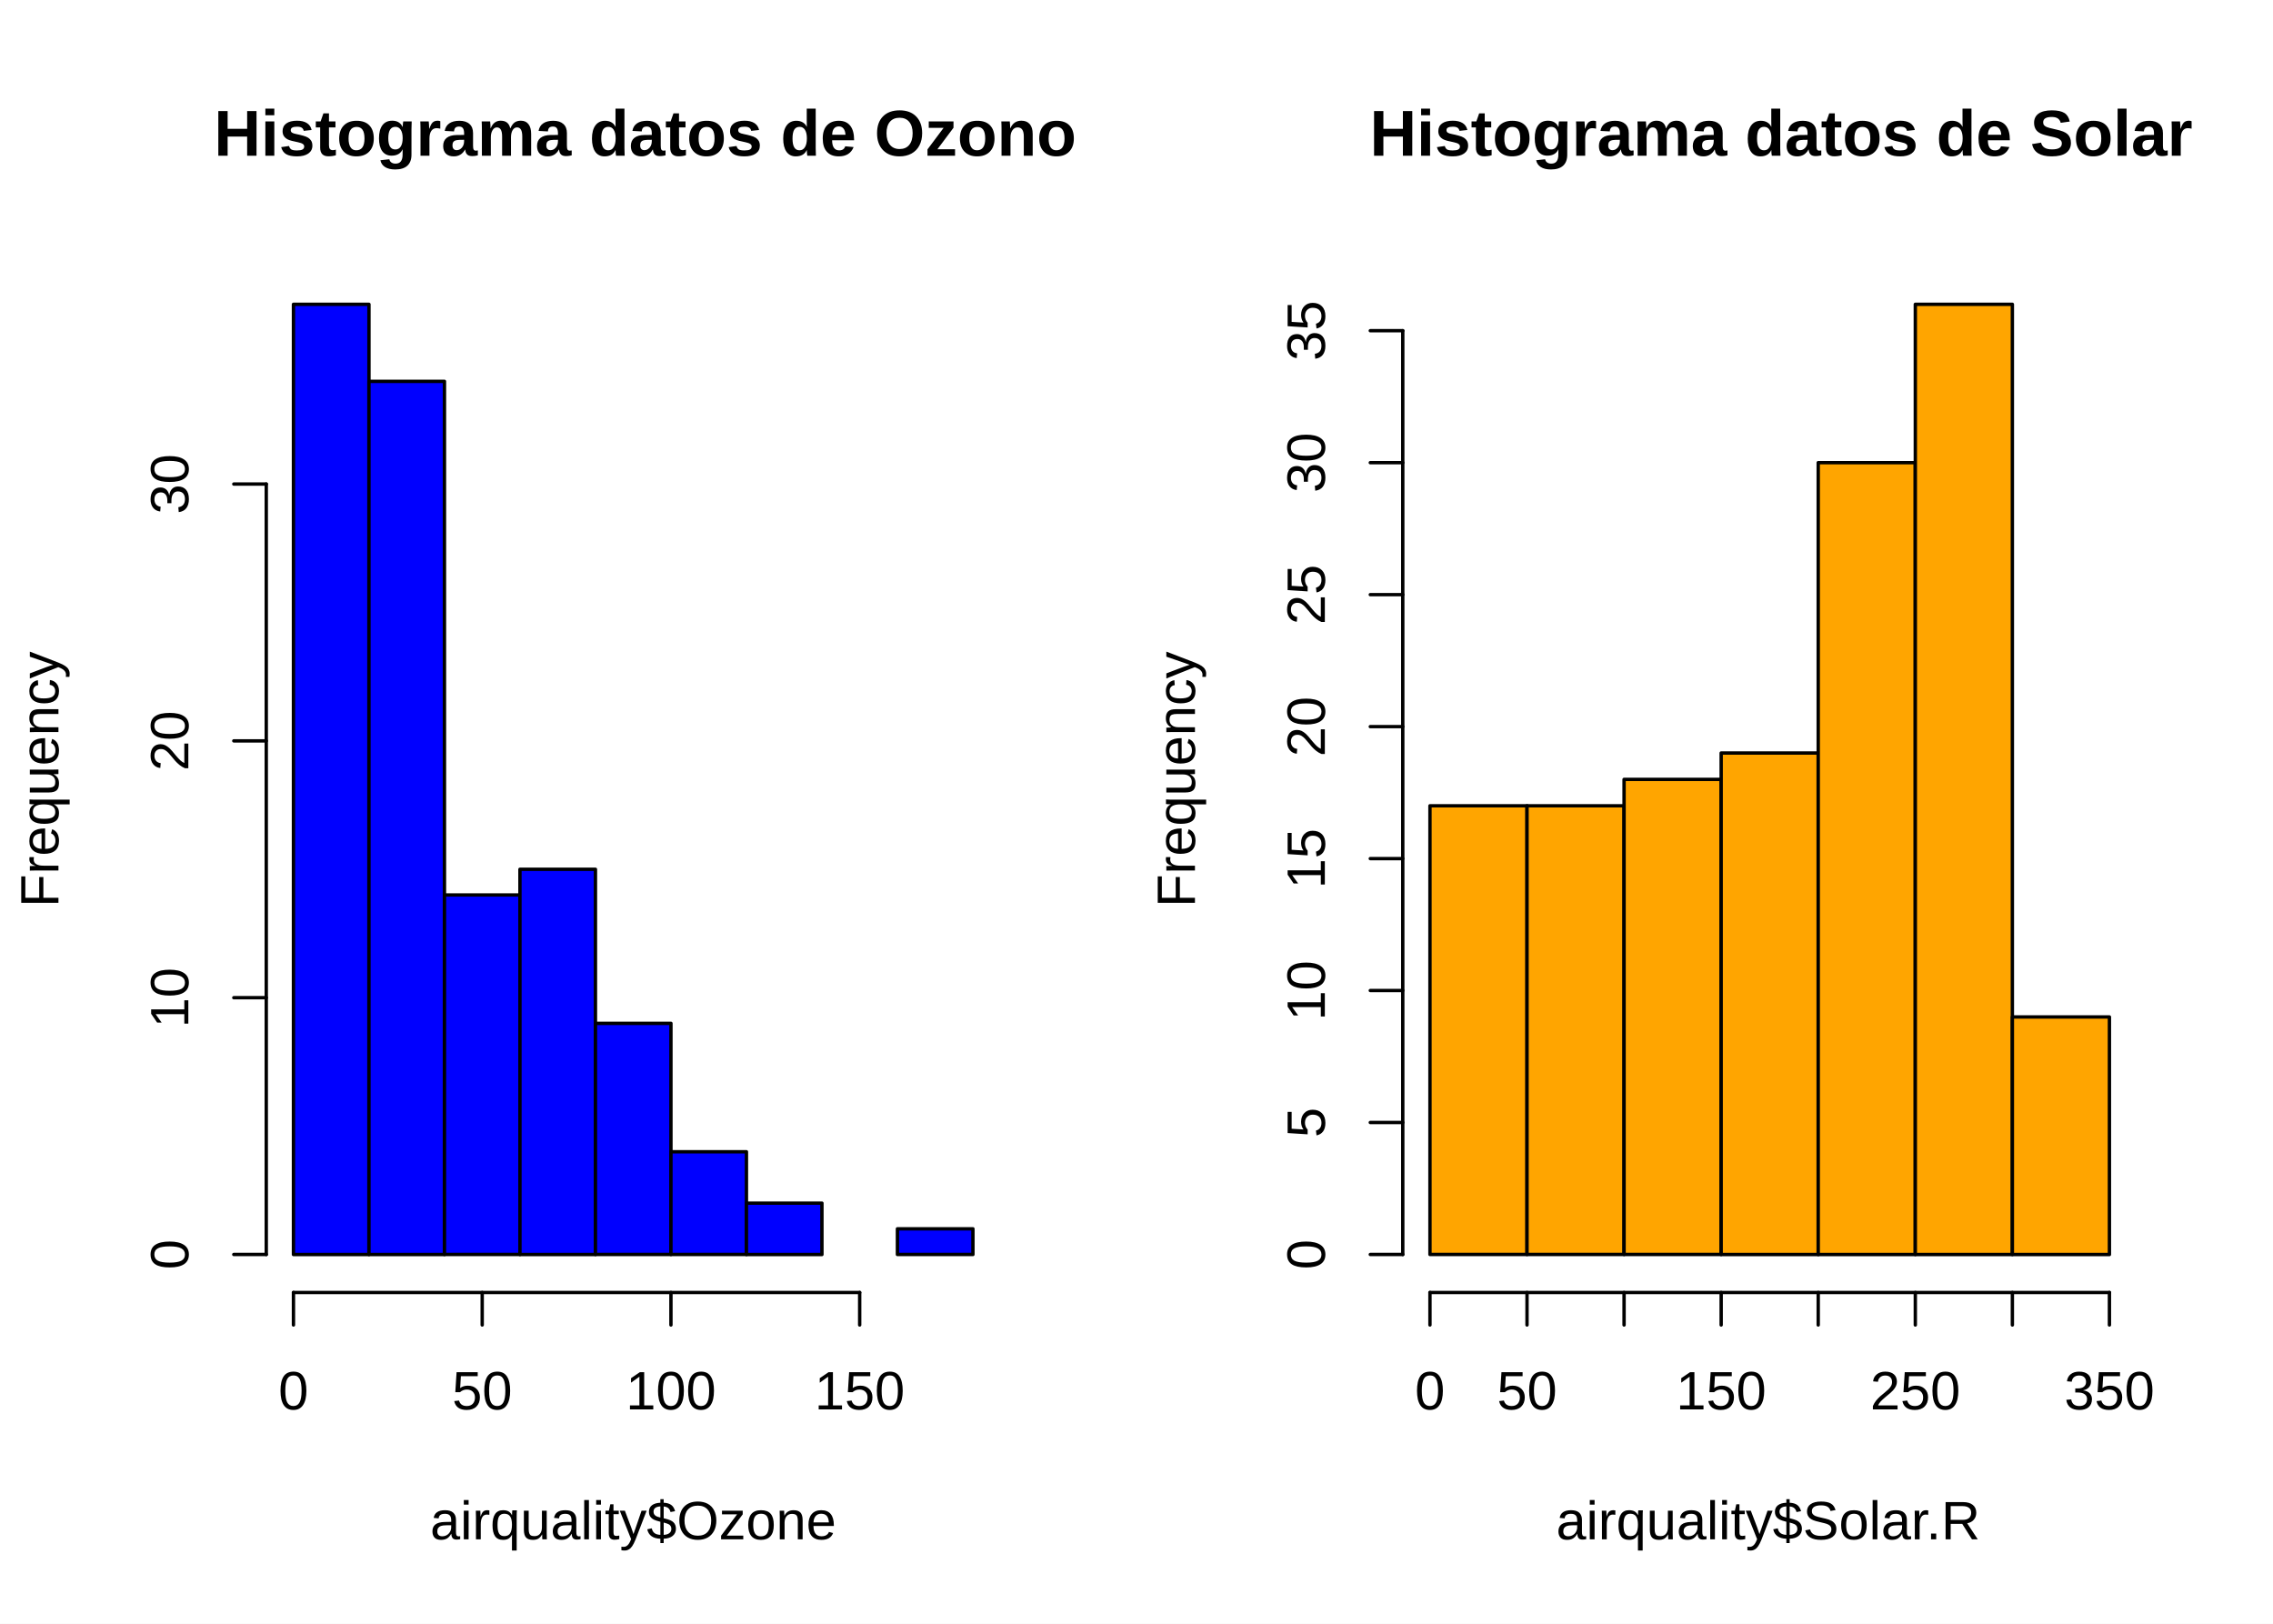
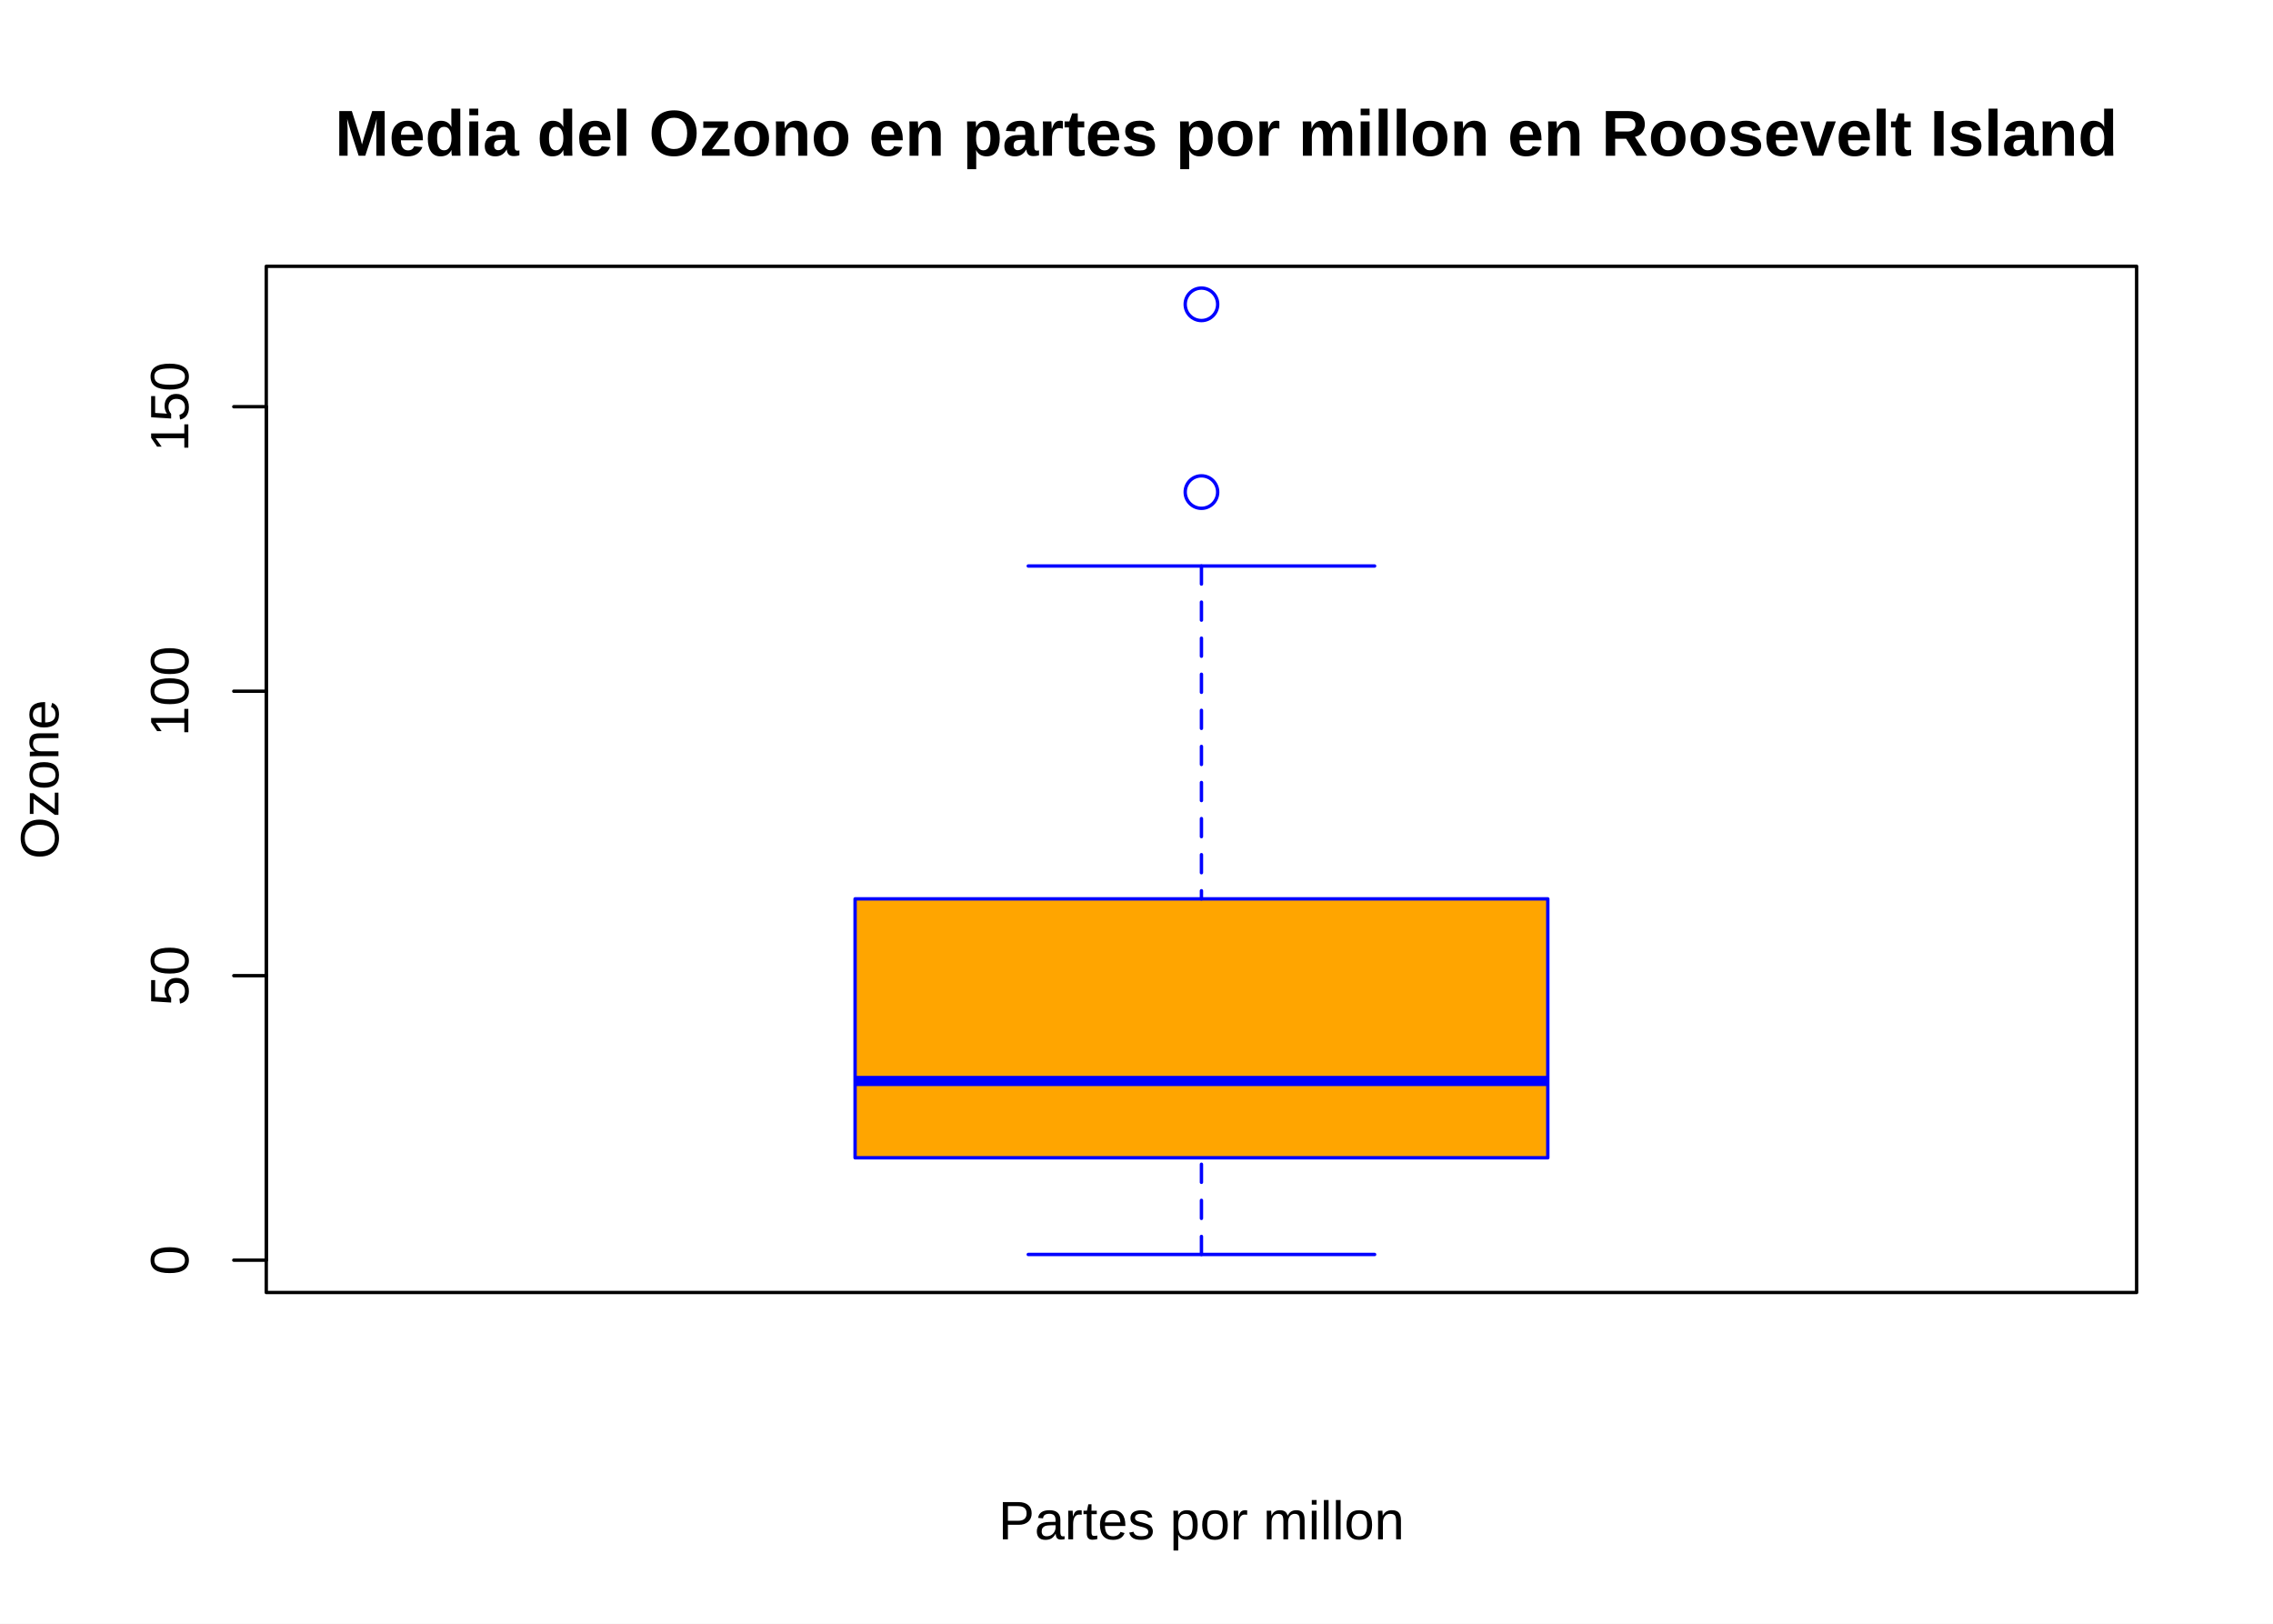
<svg xmlns="http://www.w3.org/2000/svg" viewBox="0 0 504.00 360.00">
  <defs>
    <style type="text/css">
    line, polyline, path, rect, circle {
      fill: none;
      stroke: #000000;
      stroke-linecap: round;
      stroke-linejoin: round;
      stroke-miterlimit: 10.00;
    }
  </style>
  </defs>
  <rect width="100%" height="100%" style="stroke: none; fill: #FFFFFF;" />
  <defs>
-     <clipPath id="cpMHwyNTJ8MzYwfDA=">
-       <rect x="0.00" y="0.00" width="252.00" height="360.00" />
+     <clipPath id="cpNTkuMDR8NDczLjc2fDI4Ni41Nnw1OS4wNA==">
+       <rect x="59.04" y="59.04" width="414.72" height="227.52" />
    </clipPath>
  </defs>
-   <g clip-path="url(#cpMHwyNTJ8MzYwfDA=)">
-     <text x="47.44" y="34.53" style="font-size: 14.40px; font-weight: bold; font-family: Arial;" textLength="185.91px" lengthAdjust="spacingAndGlyphs">Histograma datos de Ozono</text>
-   </g>
-   <g clip-path="url(#cpMHwyNTJ8MzYwfDA=)">
-     <text x="95.37" y="341.28" style="font-size: 12.00px; font-family: Arial;" textLength="90.05px" lengthAdjust="spacingAndGlyphs">airquality$Ozone</text>
-   </g>
-   <g clip-path="url(#cpMHwyNTJ8MzYwfDA=)">
-     <text transform="translate(12.96,201.15) rotate(-90)" style="font-size: 12.00px; font-family: Arial;" textLength="56.70px" lengthAdjust="spacingAndGlyphs">Frequency</text>
-   </g>
+   <polyline points="189.60,256.69 343.20,256.69 343.20,199.29 189.60,199.29 " style="stroke-width: 0.75; stroke: none; fill: #FFA500;" clip-path="url(#cpNTkuMDR8NDczLjc2fDI4Ni41Nnw1OS4wNA==)" />
+   <line x1="189.60" y1="239.66" x2="343.20" y2="239.66" style="stroke-width: 2.25; stroke: #0000FF; stroke-linecap: butt;" clip-path="url(#cpNTkuMDR8NDczLjc2fDI4Ni41Nnw1OS4wNA==)" />
+   <line x1="266.40" y1="278.13" x2="266.40" y2="256.69" style="stroke-width: 0.75; stroke: #0000FF; stroke-dasharray: 4.00,4.00;" clip-path="url(#cpNTkuMDR8NDczLjc2fDI4Ni41Nnw1OS4wNA==)" />
+   <line x1="266.40" y1="125.49" x2="266.40" y2="199.29" style="stroke-width: 0.75; stroke: #0000FF; stroke-dasharray: 4.00,4.00;" clip-path="url(#cpNTkuMDR8NDczLjc2fDI4Ni41Nnw1OS4wNA==)" />
+   <line x1="228.00" y1="278.13" x2="304.80" y2="278.13" style="stroke-width: 0.75; stroke: #0000FF;" clip-path="url(#cpNTkuMDR8NDczLjc2fDI4Ni41Nnw1OS4wNA==)" />
+   <line x1="228.00" y1="125.49" x2="304.80" y2="125.49" style="stroke-width: 0.75; stroke: #0000FF;" clip-path="url(#cpNTkuMDR8NDczLjc2fDI4Ni41Nnw1OS4wNA==)" />
+   <polyline points="189.60,256.69 343.20,256.69 343.20,199.29 189.60,199.29 189.60,256.69 " style="stroke-width: 0.75; stroke: #0000FF;" clip-path="url(#cpNTkuMDR8NDczLjc2fDI4Ni41Nnw1OS4wNA==)" />
+   <circle cx="266.40" cy="109.10" r="2.70pt" style="stroke-width: 0.75; stroke: #0000FF;" clip-path="url(#cpNTkuMDR8NDczLjc2fDI4Ni41Nnw1OS4wNA==)" />
+   <circle cx="266.40" cy="67.47" r="2.70pt" style="stroke-width: 0.75; stroke: #0000FF;" clip-path="url(#cpNTkuMDR8NDczLjc2fDI4Ni41Nnw1OS4wNA==)" />
  <defs>
    <clipPath id="cpMHw1MDR8MzYwfDA=">
      <rect x="0.00" y="0.00" width="504.00" height="360.00" />
    </clipPath>
  </defs>
-   <line x1="65.07" y1="286.56" x2="190.62" y2="286.56" style="stroke-width: 0.75;" clip-path="url(#cpMHw1MDR8MzYwfDA=)" />
-   <line x1="65.07" y1="286.56" x2="65.07" y2="293.76" style="stroke-width: 0.75;" clip-path="url(#cpMHw1MDR8MzYwfDA=)" />
-   <line x1="106.92" y1="286.56" x2="106.92" y2="293.76" style="stroke-width: 0.75;" clip-path="url(#cpMHw1MDR8MzYwfDA=)" />
-   <line x1="148.77" y1="286.56" x2="148.77" y2="293.76" style="stroke-width: 0.75;" clip-path="url(#cpMHw1MDR8MzYwfDA=)" />
-   <line x1="190.62" y1="286.56" x2="190.62" y2="293.76" style="stroke-width: 0.75;" clip-path="url(#cpMHw1MDR8MzYwfDA=)" />
+   <line x1="59.04" y1="279.39" x2="59.04" y2="90.17" style="stroke-width: 0.75;" clip-path="url(#cpMHw1MDR8MzYwfDA=)" />
+   <line x1="59.04" y1="279.39" x2="51.84" y2="279.39" style="stroke-width: 0.75;" clip-path="url(#cpMHw1MDR8MzYwfDA=)" />
+   <line x1="59.04" y1="216.32" x2="51.84" y2="216.32" style="stroke-width: 0.75;" clip-path="url(#cpMHw1MDR8MzYwfDA=)" />
+   <line x1="59.04" y1="153.25" x2="51.84" y2="153.25" style="stroke-width: 0.75;" clip-path="url(#cpMHw1MDR8MzYwfDA=)" />
+   <line x1="59.04" y1="90.17" x2="51.84" y2="90.17" style="stroke-width: 0.75;" clip-path="url(#cpMHw1MDR8MzYwfDA=)" />
  <g clip-path="url(#cpMHw1MDR8MzYwfDA=)">
-     <text x="61.73" y="312.48" style="font-size: 12.00px; font-family: Arial;" textLength="6.67px" lengthAdjust="spacingAndGlyphs">0</text>
+     <text transform="translate(41.76,282.73) rotate(-90)" style="font-size: 12.00px; font-family: Arial;" textLength="6.67px" lengthAdjust="spacingAndGlyphs">0</text>
  </g>
  <g clip-path="url(#cpMHw1MDR8MzYwfDA=)">
-     <text x="100.24" y="312.48" style="font-size: 12.00px; font-family: Arial;" textLength="13.35px" lengthAdjust="spacingAndGlyphs">50</text>
+     <text transform="translate(41.76,222.99) rotate(-90)" style="font-size: 12.00px; font-family: Arial;" textLength="13.35px" lengthAdjust="spacingAndGlyphs">50</text>
  </g>
  <g clip-path="url(#cpMHw1MDR8MzYwfDA=)">
-     <text x="138.76" y="312.48" style="font-size: 12.00px; font-family: Arial;" textLength="20.02px" lengthAdjust="spacingAndGlyphs">100</text>
+     <text transform="translate(41.76,163.26) rotate(-90)" style="font-size: 12.00px; font-family: Arial;" textLength="20.02px" lengthAdjust="spacingAndGlyphs">100</text>
  </g>
  <g clip-path="url(#cpMHw1MDR8MzYwfDA=)">
-     <text x="180.61" y="312.48" style="font-size: 12.00px; font-family: Arial;" textLength="20.02px" lengthAdjust="spacingAndGlyphs">150</text>
-   </g>
-   <line x1="59.04" y1="278.13" x2="59.04" y2="107.32" style="stroke-width: 0.75;" clip-path="url(#cpMHw1MDR8MzYwfDA=)" />
-   <line x1="59.04" y1="278.13" x2="51.84" y2="278.13" style="stroke-width: 0.75;" clip-path="url(#cpMHw1MDR8MzYwfDA=)" />
-   <line x1="59.04" y1="221.20" x2="51.84" y2="221.20" style="stroke-width: 0.75;" clip-path="url(#cpMHw1MDR8MzYwfDA=)" />
-   <line x1="59.04" y1="164.26" x2="51.84" y2="164.26" style="stroke-width: 0.75;" clip-path="url(#cpMHw1MDR8MzYwfDA=)" />
-   <line x1="59.04" y1="107.32" x2="51.84" y2="107.32" style="stroke-width: 0.75;" clip-path="url(#cpMHw1MDR8MzYwfDA=)" />
-   <g clip-path="url(#cpMHw1MDR8MzYwfDA=)">
-     <text transform="translate(41.76,281.47) rotate(-90)" style="font-size: 12.00px; font-family: Arial;" textLength="6.67px" lengthAdjust="spacingAndGlyphs">0</text>
+     <text transform="translate(41.76,100.18) rotate(-90)" style="font-size: 12.00px; font-family: Arial;" textLength="20.02px" lengthAdjust="spacingAndGlyphs">150</text>
  </g>
  <g clip-path="url(#cpMHw1MDR8MzYwfDA=)">
-     <text transform="translate(41.76,227.87) rotate(-90)" style="font-size: 12.00px; font-family: Arial;" textLength="13.35px" lengthAdjust="spacingAndGlyphs">10</text>
+     <text x="74.26" y="34.53" style="font-size: 14.40px; font-weight: bold; font-family: Arial;" textLength="384.29px" lengthAdjust="spacingAndGlyphs">Media del Ozono en partes por millon en Roosevelt Island</text>
  </g>
  <g clip-path="url(#cpMHw1MDR8MzYwfDA=)">
-     <text transform="translate(41.76,170.93) rotate(-90)" style="font-size: 12.00px; font-family: Arial;" textLength="13.35px" lengthAdjust="spacingAndGlyphs">20</text>
+     <text x="221.38" y="341.28" style="font-size: 12.00px; font-family: Arial;" textLength="90.04px" lengthAdjust="spacingAndGlyphs">Partes por millon</text>
  </g>
  <g clip-path="url(#cpMHw1MDR8MzYwfDA=)">
-     <text transform="translate(41.76,114.00) rotate(-90)" style="font-size: 12.00px; font-family: Arial;" textLength="13.35px" lengthAdjust="spacingAndGlyphs">30</text>
+     <text transform="translate(12.96,190.48) rotate(-90)" style="font-size: 12.00px; font-family: Arial;" textLength="35.36px" lengthAdjust="spacingAndGlyphs">Ozone</text>
  </g>
-   <defs>
-     <clipPath id="cpNTkuMDR8MjIxLjc2fDI4Ni41Nnw1OS4wNA==">
-       <rect x="59.04" y="59.04" width="162.72" height="227.52" />
-     </clipPath>
-   </defs>
-   <rect x="65.07" y="67.47" width="16.74" height="210.67" style="stroke-width: 0.75; fill: #0000FF;" clip-path="url(#cpNTkuMDR8MjIxLjc2fDI4Ni41Nnw1OS4wNA==)" />
-   <rect x="81.81" y="84.55" width="16.74" height="193.59" style="stroke-width: 0.75; fill: #0000FF;" clip-path="url(#cpNTkuMDR8MjIxLjc2fDI4Ni41Nnw1OS4wNA==)" />
-   <rect x="98.55" y="198.42" width="16.74" height="79.71" style="stroke-width: 0.75; fill: #0000FF;" clip-path="url(#cpNTkuMDR8MjIxLjc2fDI4Ni41Nnw1OS4wNA==)" />
-   <rect x="115.29" y="192.73" width="16.74" height="85.41" style="stroke-width: 0.75; fill: #0000FF;" clip-path="url(#cpNTkuMDR8MjIxLjc2fDI4Ni41Nnw1OS4wNA==)" />
-   <rect x="132.03" y="226.89" width="16.74" height="51.24" style="stroke-width: 0.75; fill: #0000FF;" clip-path="url(#cpNTkuMDR8MjIxLjc2fDI4Ni41Nnw1OS4wNA==)" />
-   <rect x="148.77" y="255.36" width="16.74" height="22.77" style="stroke-width: 0.75; fill: #0000FF;" clip-path="url(#cpNTkuMDR8MjIxLjc2fDI4Ni41Nnw1OS4wNA==)" />
-   <rect x="165.51" y="266.75" width="16.74" height="11.39" style="stroke-width: 0.75; fill: #0000FF;" clip-path="url(#cpNTkuMDR8MjIxLjc2fDI4Ni41Nnw1OS4wNA==)" />
-   <rect x="182.25" y="278.13" width="16.74" height="0.00" style="stroke-width: 0.75; fill: #0000FF;" clip-path="url(#cpNTkuMDR8MjIxLjc2fDI4Ni41Nnw1OS4wNA==)" />
-   <rect x="198.99" y="272.44" width="16.74" height="5.69" style="stroke-width: 0.75; fill: #0000FF;" clip-path="url(#cpNTkuMDR8MjIxLjc2fDI4Ni41Nnw1OS4wNA==)" />
-   <defs>
-     <clipPath id="cpMzExLjA0fDQ3My43NnwyODYuNTZ8NTkuMDQ=">
-       <rect x="311.04" y="59.04" width="162.72" height="227.52" />
-     </clipPath>
-   </defs>
-   <defs>
-     <clipPath id="cpMjUyfDUwNHwzNjB8MA==">
-       <rect x="252.00" y="0.00" width="252.00" height="360.00" />
-     </clipPath>
-   </defs>
-   <g clip-path="url(#cpMjUyfDUwNHwzNjB8MA==)">
-     <text x="303.71" y="34.53" style="font-size: 14.40px; font-weight: bold; font-family: Arial;" textLength="177.38px" lengthAdjust="spacingAndGlyphs">Histograma datos de Solar</text>
-   </g>
-   <g clip-path="url(#cpMjUyfDUwNHwzNjB8MA==)">
-     <text x="345.04" y="341.28" style="font-size: 12.00px; font-family: Arial;" textLength="94.71px" lengthAdjust="spacingAndGlyphs">airquality$Solar.R</text>
-   </g>
-   <g clip-path="url(#cpMjUyfDUwNHwzNjB8MA==)">
-     <text transform="translate(264.96,201.15) rotate(-90)" style="font-size: 12.00px; font-family: Arial;" textLength="56.70px" lengthAdjust="spacingAndGlyphs">Frequency</text>
-   </g>
-   <defs>
-     <clipPath id="cpMHw1MDR8MzYwfDA=">
-       <rect x="0.00" y="0.00" width="504.00" height="360.00" />
-     </clipPath>
-   </defs>
-   <line x1="317.07" y1="286.56" x2="467.73" y2="286.56" style="stroke-width: 0.75;" clip-path="url(#cpMHw1MDR8MzYwfDA=)" />
-   <line x1="317.07" y1="286.56" x2="317.07" y2="293.76" style="stroke-width: 0.75;" clip-path="url(#cpMHw1MDR8MzYwfDA=)" />
-   <line x1="338.59" y1="286.56" x2="338.59" y2="293.76" style="stroke-width: 0.75;" clip-path="url(#cpMHw1MDR8MzYwfDA=)" />
-   <line x1="360.11" y1="286.56" x2="360.11" y2="293.76" style="stroke-width: 0.75;" clip-path="url(#cpMHw1MDR8MzYwfDA=)" />
-   <line x1="381.64" y1="286.56" x2="381.64" y2="293.76" style="stroke-width: 0.75;" clip-path="url(#cpMHw1MDR8MzYwfDA=)" />
-   <line x1="403.16" y1="286.56" x2="403.16" y2="293.76" style="stroke-width: 0.75;" clip-path="url(#cpMHw1MDR8MzYwfDA=)" />
-   <line x1="424.69" y1="286.56" x2="424.69" y2="293.76" style="stroke-width: 0.75;" clip-path="url(#cpMHw1MDR8MzYwfDA=)" />
-   <line x1="446.21" y1="286.56" x2="446.21" y2="293.76" style="stroke-width: 0.75;" clip-path="url(#cpMHw1MDR8MzYwfDA=)" />
-   <line x1="467.73" y1="286.56" x2="467.73" y2="293.76" style="stroke-width: 0.75;" clip-path="url(#cpMHw1MDR8MzYwfDA=)" />
-   <g clip-path="url(#cpMHw1MDR8MzYwfDA=)">
-     <text x="313.73" y="312.48" style="font-size: 12.00px; font-family: Arial;" textLength="6.67px" lengthAdjust="spacingAndGlyphs">0</text>
-   </g>
-   <g clip-path="url(#cpMHw1MDR8MzYwfDA=)">
-     <text x="331.92" y="312.48" style="font-size: 12.00px; font-family: Arial;" textLength="13.35px" lengthAdjust="spacingAndGlyphs">50</text>
-   </g>
-   <g clip-path="url(#cpMHw1MDR8MzYwfDA=)">
-     <text x="371.63" y="312.48" style="font-size: 12.00px; font-family: Arial;" textLength="20.02px" lengthAdjust="spacingAndGlyphs">150</text>
-   </g>
-   <g clip-path="url(#cpMHw1MDR8MzYwfDA=)">
-     <text x="414.67" y="312.48" style="font-size: 12.00px; font-family: Arial;" textLength="20.02px" lengthAdjust="spacingAndGlyphs">250</text>
-   </g>
-   <g clip-path="url(#cpMHw1MDR8MzYwfDA=)">
-     <text x="457.72" y="312.48" style="font-size: 12.00px; font-family: Arial;" textLength="20.02px" lengthAdjust="spacingAndGlyphs">350</text>
-   </g>
-   <line x1="311.04" y1="278.13" x2="311.04" y2="73.32" style="stroke-width: 0.75;" clip-path="url(#cpMHw1MDR8MzYwfDA=)" />
-   <line x1="311.04" y1="278.13" x2="303.84" y2="278.13" style="stroke-width: 0.75;" clip-path="url(#cpMHw1MDR8MzYwfDA=)" />
-   <line x1="311.04" y1="248.87" x2="303.84" y2="248.87" style="stroke-width: 0.75;" clip-path="url(#cpMHw1MDR8MzYwfDA=)" />
-   <line x1="311.04" y1="219.61" x2="303.84" y2="219.61" style="stroke-width: 0.75;" clip-path="url(#cpMHw1MDR8MzYwfDA=)" />
-   <line x1="311.04" y1="190.36" x2="303.84" y2="190.36" style="stroke-width: 0.75;" clip-path="url(#cpMHw1MDR8MzYwfDA=)" />
-   <line x1="311.04" y1="161.10" x2="303.84" y2="161.10" style="stroke-width: 0.75;" clip-path="url(#cpMHw1MDR8MzYwfDA=)" />
-   <line x1="311.04" y1="131.84" x2="303.84" y2="131.84" style="stroke-width: 0.75;" clip-path="url(#cpMHw1MDR8MzYwfDA=)" />
-   <line x1="311.04" y1="102.58" x2="303.84" y2="102.58" style="stroke-width: 0.75;" clip-path="url(#cpMHw1MDR8MzYwfDA=)" />
-   <line x1="311.04" y1="73.32" x2="303.84" y2="73.32" style="stroke-width: 0.75;" clip-path="url(#cpMHw1MDR8MzYwfDA=)" />
-   <g clip-path="url(#cpMHw1MDR8MzYwfDA=)">
-     <text transform="translate(293.76,281.47) rotate(-90)" style="font-size: 12.00px; font-family: Arial;" textLength="6.67px" lengthAdjust="spacingAndGlyphs">0</text>
-   </g>
-   <g clip-path="url(#cpMHw1MDR8MzYwfDA=)">
-     <text transform="translate(293.76,252.21) rotate(-90)" style="font-size: 12.00px; font-family: Arial;" textLength="6.67px" lengthAdjust="spacingAndGlyphs">5</text>
-   </g>
-   <g clip-path="url(#cpMHw1MDR8MzYwfDA=)">
-     <text transform="translate(293.76,226.29) rotate(-90)" style="font-size: 12.00px; font-family: Arial;" textLength="13.35px" lengthAdjust="spacingAndGlyphs">10</text>
-   </g>
-   <g clip-path="url(#cpMHw1MDR8MzYwfDA=)">
-     <text transform="translate(293.76,197.03) rotate(-90)" style="font-size: 12.00px; font-family: Arial;" textLength="13.35px" lengthAdjust="spacingAndGlyphs">15</text>
-   </g>
-   <g clip-path="url(#cpMHw1MDR8MzYwfDA=)">
-     <text transform="translate(293.76,167.77) rotate(-90)" style="font-size: 12.00px; font-family: Arial;" textLength="13.35px" lengthAdjust="spacingAndGlyphs">20</text>
-   </g>
-   <g clip-path="url(#cpMHw1MDR8MzYwfDA=)">
-     <text transform="translate(293.76,138.51) rotate(-90)" style="font-size: 12.00px; font-family: Arial;" textLength="13.35px" lengthAdjust="spacingAndGlyphs">25</text>
-   </g>
-   <g clip-path="url(#cpMHw1MDR8MzYwfDA=)">
-     <text transform="translate(293.76,109.25) rotate(-90)" style="font-size: 12.00px; font-family: Arial;" textLength="13.35px" lengthAdjust="spacingAndGlyphs">30</text>
-   </g>
-   <g clip-path="url(#cpMHw1MDR8MzYwfDA=)">
-     <text transform="translate(293.76,79.99) rotate(-90)" style="font-size: 12.00px; font-family: Arial;" textLength="13.35px" lengthAdjust="spacingAndGlyphs">35</text>
-   </g>
-   <defs>
-     <clipPath id="cpMzExLjA0fDQ3My43NnwyODYuNTZ8NTkuMDQ=">
-       <rect x="311.04" y="59.04" width="162.72" height="227.52" />
-     </clipPath>
-   </defs>
-   <rect x="317.07" y="178.65" width="21.52" height="99.48" style="stroke-width: 0.75; fill: #FFA500;" clip-path="url(#cpMzExLjA0fDQ3My43NnwyODYuNTZ8NTkuMDQ=)" />
-   <rect x="338.59" y="178.65" width="21.52" height="99.48" style="stroke-width: 0.75; fill: #FFA500;" clip-path="url(#cpMzExLjA0fDQ3My43NnwyODYuNTZ8NTkuMDQ=)" />
-   <rect x="360.11" y="172.80" width="21.52" height="105.33" style="stroke-width: 0.75; fill: #FFA500;" clip-path="url(#cpMzExLjA0fDQ3My43NnwyODYuNTZ8NTkuMDQ=)" />
-   <rect x="381.64" y="166.95" width="21.52" height="111.19" style="stroke-width: 0.75; fill: #FFA500;" clip-path="url(#cpMzExLjA0fDQ3My43NnwyODYuNTZ8NTkuMDQ=)" />
-   <rect x="403.16" y="102.58" width="21.52" height="175.56" style="stroke-width: 0.75; fill: #FFA500;" clip-path="url(#cpMzExLjA0fDQ3My43NnwyODYuNTZ8NTkuMDQ=)" />
-   <rect x="424.69" y="67.47" width="21.52" height="210.67" style="stroke-width: 0.75; fill: #FFA500;" clip-path="url(#cpMzExLjA0fDQ3My43NnwyODYuNTZ8NTkuMDQ=)" />
-   <rect x="446.21" y="225.47" width="21.52" height="52.67" style="stroke-width: 0.75; fill: #FFA500;" clip-path="url(#cpMzExLjA0fDQ3My43NnwyODYuNTZ8NTkuMDQ=)" />
+   <polyline points="59.04,286.56 473.76,286.56 473.76,59.04 59.04,59.04 59.04,286.56 " style="stroke-width: 0.75;" clip-path="url(#cpMHw1MDR8MzYwfDA=)" />
</svg>
